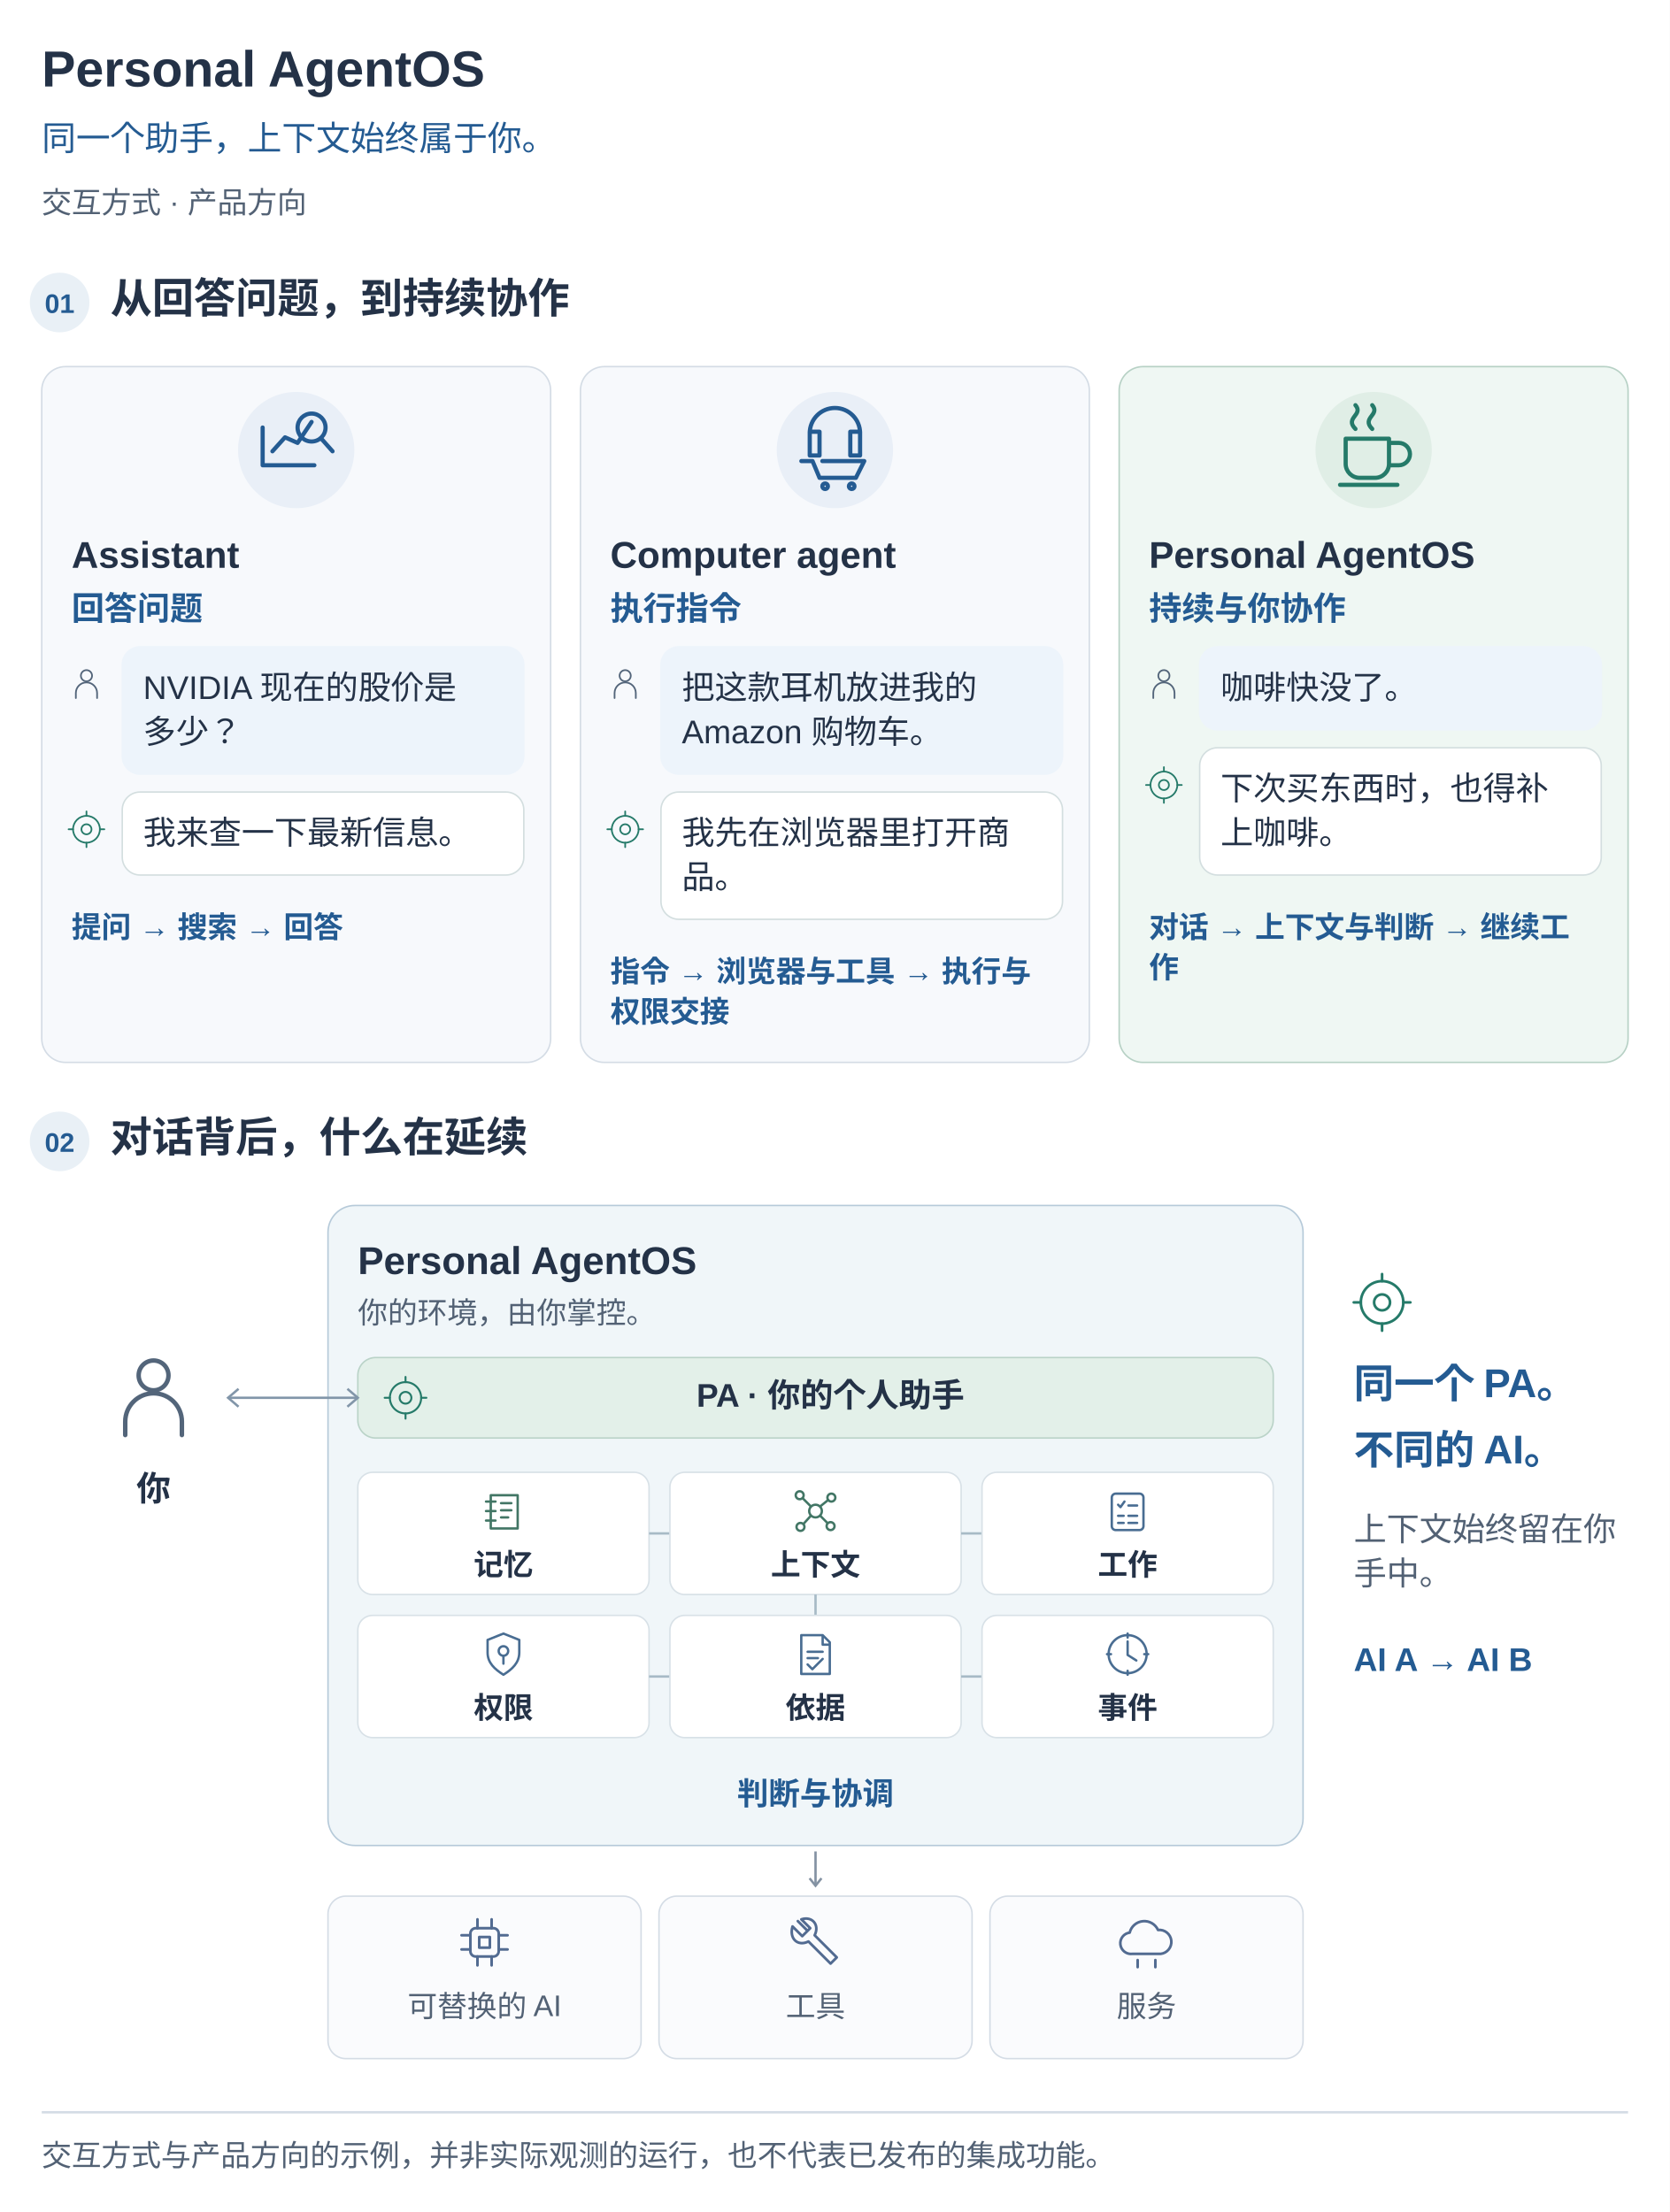
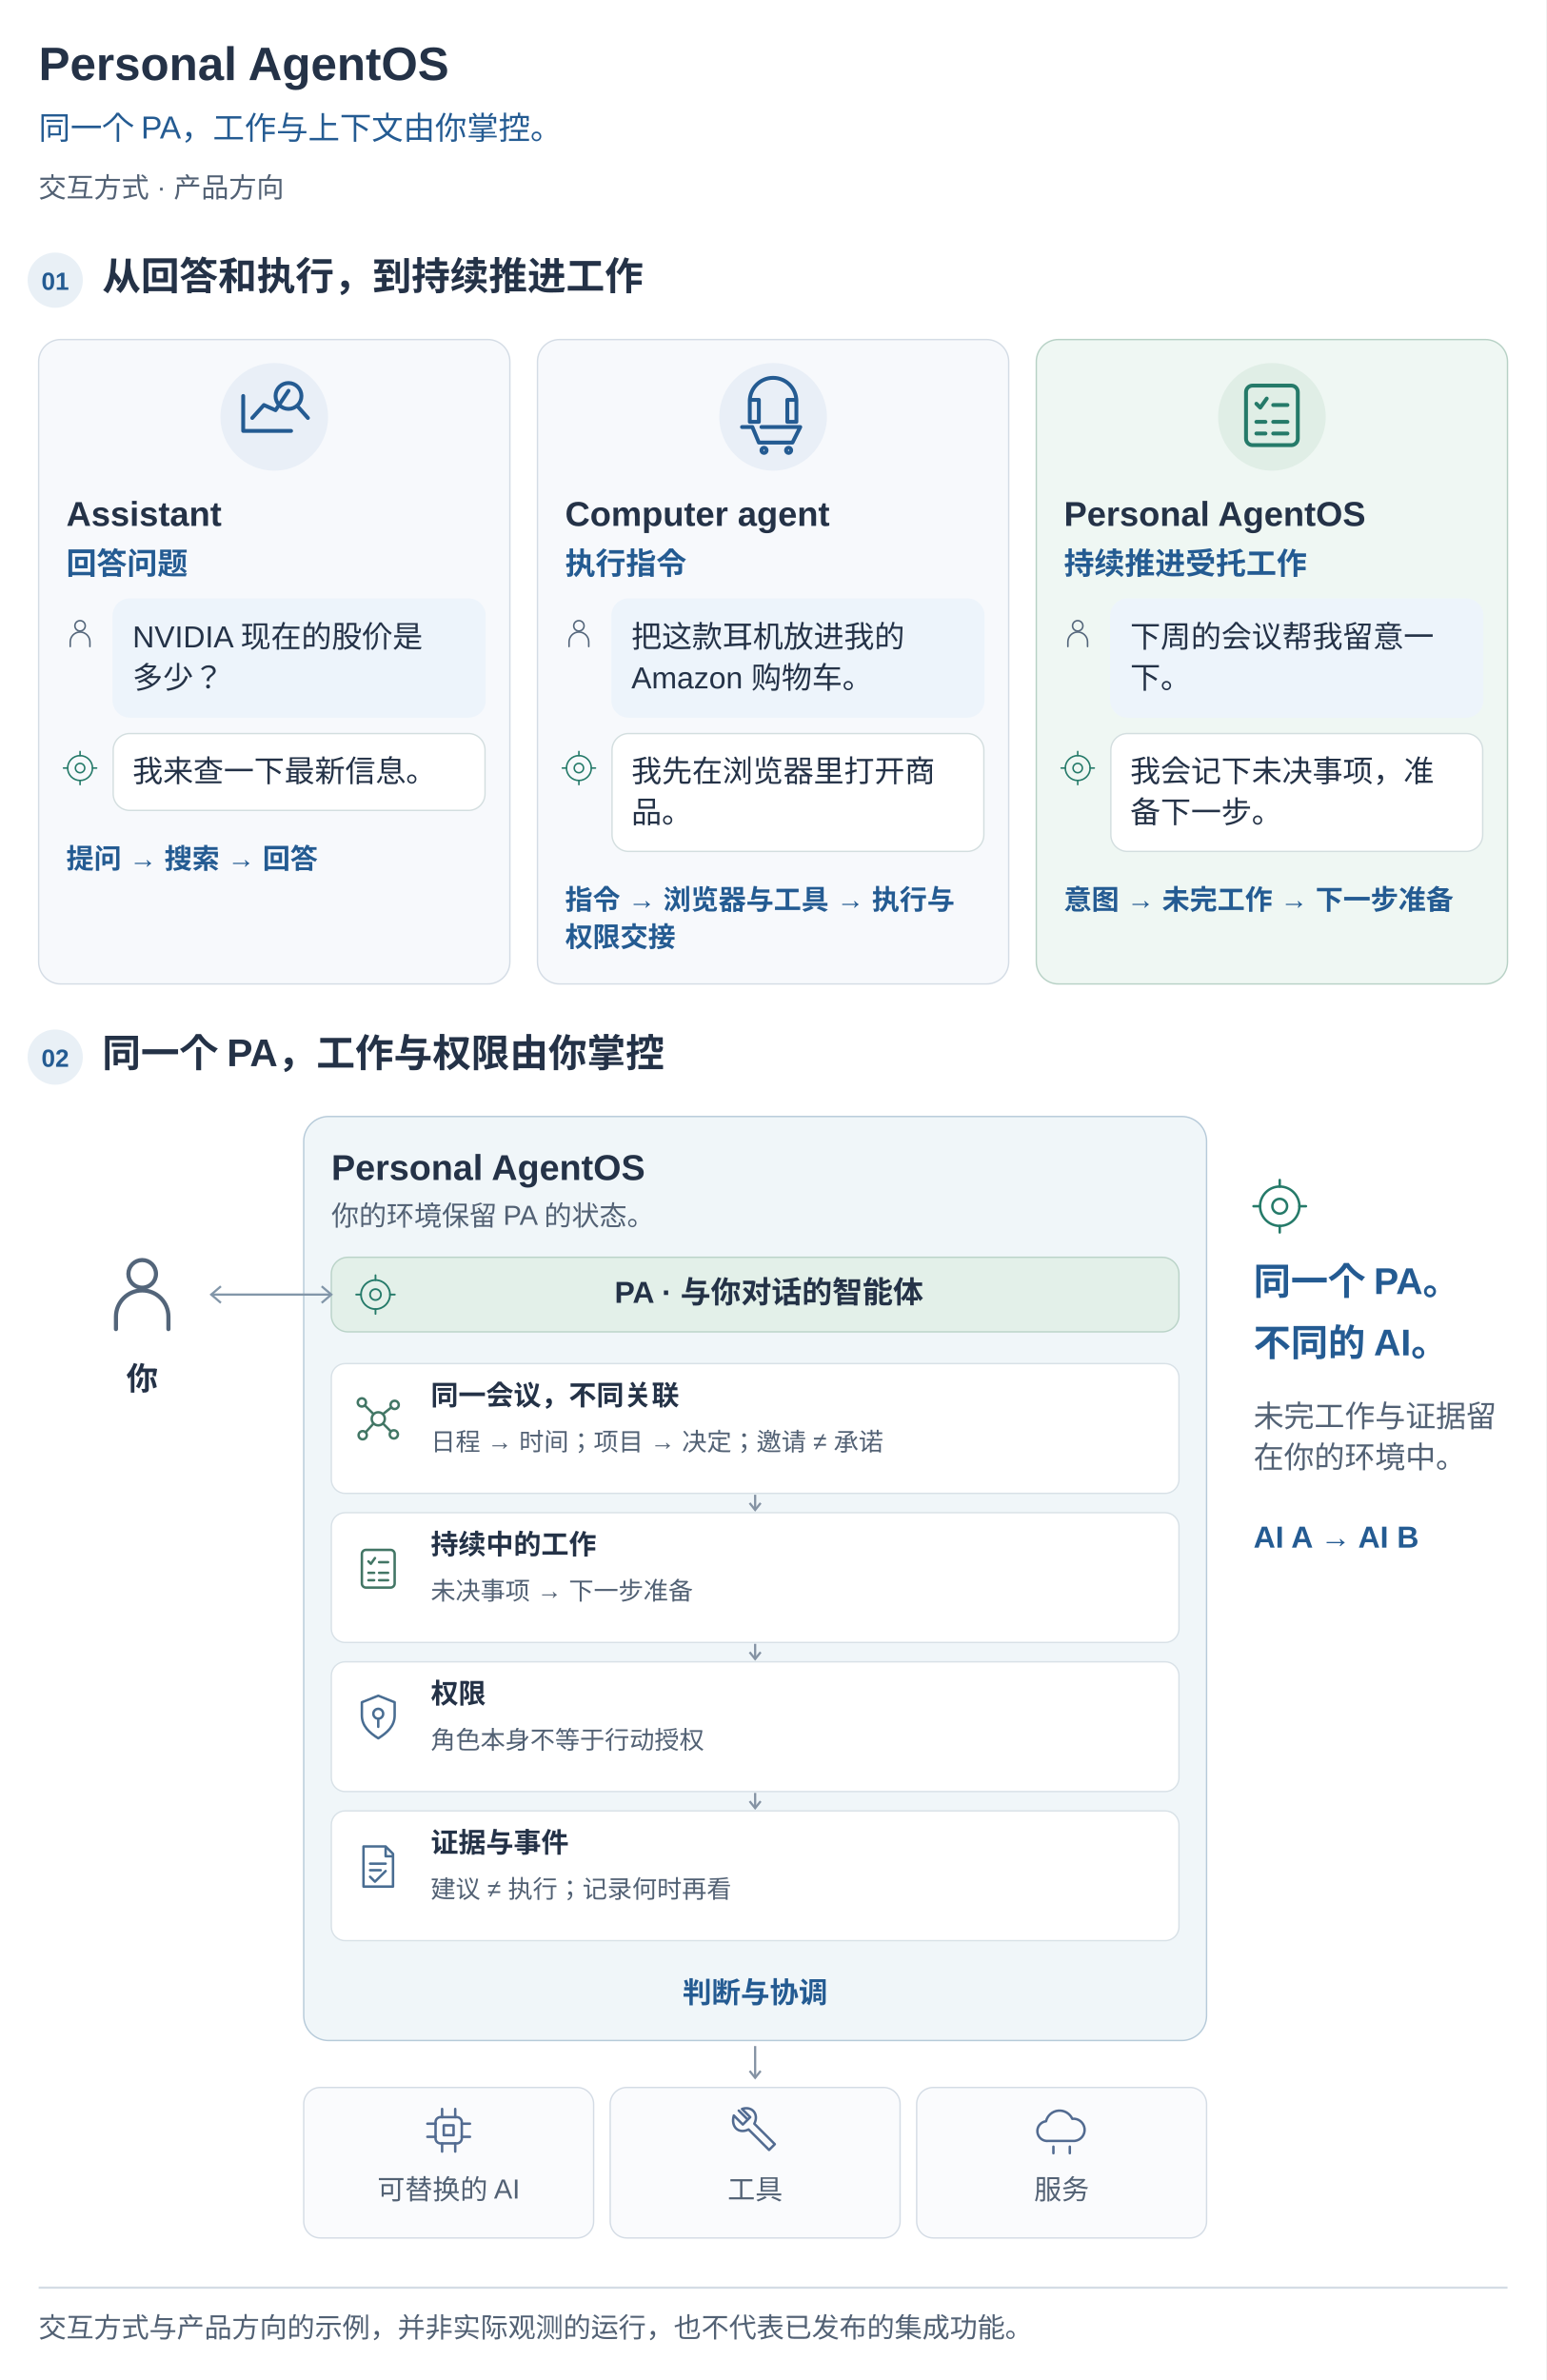
- <svg xmlns="http://www.w3.org/2000/svg" width="1120" height="1484" viewBox="0 0 1120 1484" role="img" aria-labelledby="title desc">
+ <svg xmlns="http://www.w3.org/2000/svg" width="1120" height="1724" viewBox="0 0 1120 1724" role="img" aria-labelledby="title desc">
  <style>text{font-family:Arial,"Noto Sans",sans-serif;fill:#243247} .bold{font-weight:700} .muted{fill:#526174} .blue{fill:#245b92}</style>
-   <rect width="1120" height="1484" fill="#fff" />
+   <rect width="1120" height="1724" fill="#fff" />
  <text x="28" y="58.0" font-size="34" class="bold" text-anchor="start">Personal AgentOS</text>
-   <text x="28" y="100.9" font-size="23" class="blue" text-anchor="start">同一个助手，上下文始终属于你。</text>
+   <text x="28" y="100.9" font-size="23" class="blue" text-anchor="start">同一个 PA，工作与上下文由你掌控。</text>
  <text x="28" y="142.95" font-size="20" class="muted" text-anchor="start">交互方式 · 产品方向</text>
  <circle cx="40" cy="202.95" r="20" fill="#e9f0f6" stroke="none" />
  <text x="40" y="209.95" font-size="18" class="blue bold" text-anchor="middle">01</text>
-   <text x="74" y="209.95" font-size="28" class="bold" text-anchor="start">从回答问题，到持续协作</text>
+   <text x="74" y="209.95" font-size="28" class="bold" text-anchor="start">从回答和执行，到持续推进工作</text>
  <rect x="28.0" y="245.95" width="341.333" height="466.8" rx="16" fill="#f7f9fc" stroke="#d4dce5" />
  <circle cx="198.667" cy="301.95" r="39" fill="#e9eff7" stroke="none" />
  <g transform="translate(168.6667 269.95) scale(0.9375)" fill="none" stroke="#245b92" stroke-width="3" stroke-linecap="round" stroke-linejoin="round">
    <path d="M8 45V18m0 27h37M15 35l9-10 9 4 10-15" />
    <circle cx="43" cy="18" r="10" />
    <path d="m50 26 8 9" />
  </g>
  <text x="48.0" y="380.95" font-size="25" class="bold" text-anchor="start">Assistant</text>
  <text x="48.0" y="415.95" font-size="22" class="blue bold" text-anchor="start">回答问题</text>
  <g transform="translate(46.0 446.95) scale(0.375)" fill="none" stroke="#53657a" stroke-width="3" stroke-linecap="round" stroke-linejoin="round">
    <circle cx="32" cy="17" r="10" />
    <path d="M13 57v-9a19 19 0 0 1 38 0v9" />
  </g>
  <rect x="82.0" y="433.95" width="269.333" height="85.4" rx="12" fill="#edf4fb" stroke="#edf4fb" />
  <text x="96.0" y="468.95" font-size="22" class="" text-anchor="start">NVIDIA 现在的股价是</text>
  <text x="96.0" y="498.65" font-size="22" class="" text-anchor="start">多少？</text>
  <g transform="translate(46.0 544.35) scale(0.375)" fill="none" stroke="#257a69" stroke-width="3" stroke-linecap="round" stroke-linejoin="round">
    <circle cx="32" cy="32" r="24" />
    <circle cx="32" cy="32" r="9" />
    <path d="M32 0v8m0 48v8M0 32h8m48 0h8" />
  </g>
  <rect x="82.0" y="531.35" width="269.333" height="55.7" rx="12" fill="#ffffff" stroke="#d3dedf" />
  <text x="96.0" y="566.35" font-size="22" class="" text-anchor="start">我来查一下最新信息。</text>
  <text x="48.0" y="629.05" font-size="20" class="blue bold" text-anchor="start">提问 → 搜索 → 回答</text>
  <rect x="389.333" y="245.95" width="341.333" height="466.8" rx="16" fill="#f7f9fc" stroke="#d4dce5" />
  <circle cx="560.0" cy="301.95" r="39" fill="#e9eff7" stroke="none" />
  <g transform="translate(530.0 269.95) scale(0.9375)" fill="none" stroke="#245b92" stroke-width="3" stroke-linecap="round" stroke-linejoin="round">
    <path d="M14 29v-7a18 18 0 0 1 36 0v7M14 21h7v17h-7zm29 0h7v17h-7zM8 42h8l5 12h26l6-12H23" />
    <circle cx="25" cy="60" r="2" />
    <circle cx="44" cy="60" r="2" />
  </g>
  <text x="409.333" y="380.95" font-size="25" class="bold" text-anchor="start">Computer agent</text>
  <text x="409.333" y="415.95" font-size="22" class="blue bold" text-anchor="start">执行指令</text>
  <g transform="translate(407.3333 446.95) scale(0.375)" fill="none" stroke="#53657a" stroke-width="3" stroke-linecap="round" stroke-linejoin="round">
    <circle cx="32" cy="17" r="10" />
    <path d="M13 57v-9a19 19 0 0 1 38 0v9" />
  </g>
  <rect x="443.333" y="433.95" width="269.333" height="85.4" rx="12" fill="#edf4fb" stroke="#edf4fb" />
  <text x="457.333" y="468.95" font-size="22" class="" text-anchor="start">把这款耳机放进我的</text>
  <text x="457.333" y="498.65" font-size="22" class="" text-anchor="start">Amazon 购物车。</text>
  <g transform="translate(407.3333 544.35) scale(0.375)" fill="none" stroke="#257a69" stroke-width="3" stroke-linecap="round" stroke-linejoin="round">
    <circle cx="32" cy="32" r="24" />
    <circle cx="32" cy="32" r="9" />
    <path d="M32 0v8m0 48v8M0 32h8m48 0h8" />
  </g>
  <rect x="443.333" y="531.35" width="269.333" height="85.4" rx="12" fill="#ffffff" stroke="#d3dedf" />
  <text x="457.333" y="566.35" font-size="22" class="" text-anchor="start">我先在浏览器里打开商</text>
  <text x="457.333" y="596.05" font-size="22" class="" text-anchor="start">品。</text>
  <text x="409.333" y="658.75" font-size="20" class="blue bold" text-anchor="start">指令 → 浏览器与工具 → 执行与</text>
  <text x="409.333" y="685.75" font-size="20" class="blue bold" text-anchor="start">权限交接</text>
  <rect x="750.667" y="245.95" width="341.333" height="466.8" rx="16" fill="#eff7f3" stroke="#b7d1c5" />
  <circle cx="921.333" cy="301.95" r="39" fill="#e0eee6" stroke="none" />
  <g transform="translate(891.3333 269.95) scale(0.9375)" fill="none" stroke="#257a69" stroke-width="3" stroke-linecap="round" stroke-linejoin="round">
-     <path d="M12 26h31v18a10 10 0 0 1-10 10H22a10 10 0 0 1-10-10zM43 29h7a8 8 0 0 1 0 16h-7M8 59h41M19 19c-8-8 6-10 0-17M31 19c-8-8 6-10 0-17" />
+     <rect x="12" y="10" width="40" height="46" rx="5" />
+     <path d="m20 24 3 3 5-7m5 5h11M20 38h7m6 0h11M20 47h7m6 0h11" />
  </g>
  <text x="770.667" y="380.95" font-size="25" class="bold" text-anchor="start">Personal AgentOS</text>
-   <text x="770.667" y="415.95" font-size="22" class="blue bold" text-anchor="start">持续与你协作</text>
+   <text x="770.667" y="415.95" font-size="22" class="blue bold" text-anchor="start">持续推进受托工作</text>
  <g transform="translate(768.6667 446.95) scale(0.375)" fill="none" stroke="#53657a" stroke-width="3" stroke-linecap="round" stroke-linejoin="round">
    <circle cx="32" cy="17" r="10" />
    <path d="M13 57v-9a19 19 0 0 1 38 0v9" />
  </g>
-   <rect x="804.667" y="433.95" width="269.333" height="55.7" rx="12" fill="#edf4fb" stroke="#edf4fb" />
-   <text x="818.667" y="468.95" font-size="22" class="" text-anchor="start">咖啡快没了。</text>
-   <g transform="translate(768.6667 514.65) scale(0.375)" fill="none" stroke="#257a69" stroke-width="3" stroke-linecap="round" stroke-linejoin="round">
+   <rect x="804.667" y="433.95" width="269.333" height="85.4" rx="12" fill="#edf4fb" stroke="#edf4fb" />
+   <text x="818.667" y="468.95" font-size="22" class="" text-anchor="start">下周的会议帮我留意一</text>
+   <text x="818.667" y="498.65" font-size="22" class="" text-anchor="start">下。</text>
+   <g transform="translate(768.6667 544.35) scale(0.375)" fill="none" stroke="#257a69" stroke-width="3" stroke-linecap="round" stroke-linejoin="round">
    <circle cx="32" cy="32" r="24" />
    <circle cx="32" cy="32" r="9" />
    <path d="M32 0v8m0 48v8M0 32h8m48 0h8" />
  </g>
-   <rect x="804.667" y="501.65" width="269.333" height="85.4" rx="12" fill="#ffffff" stroke="#d3dedf" />
-   <text x="818.667" y="536.65" font-size="22" class="" text-anchor="start">下次买东西时，也得补</text>
-   <text x="818.667" y="566.35" font-size="22" class="" text-anchor="start">上咖啡。</text>
-   <text x="770.667" y="629.05" font-size="20" class="blue bold" text-anchor="start">对话 → 上下文与判断 → 继续工</text>
-   <text x="770.667" y="656.05" font-size="20" class="blue bold" text-anchor="start">作</text>
+   <rect x="804.667" y="531.35" width="269.333" height="85.4" rx="12" fill="#ffffff" stroke="#d3dedf" />
+   <text x="818.667" y="566.35" font-size="22" class="" text-anchor="start">我会记下未决事项，准</text>
+   <text x="818.667" y="596.05" font-size="22" class="" text-anchor="start">备下一步。</text>
+   <text x="770.667" y="658.75" font-size="20" class="blue bold" text-anchor="start">意图 → 未完工作 → 下一步准备</text>
  <circle cx="40" cy="765.75" r="20" fill="#e9f0f6" stroke="none" />
  <text x="40" y="772.75" font-size="18" class="blue bold" text-anchor="middle">02</text>
-   <text x="74" y="772.75" font-size="28" class="bold" text-anchor="start">对话背后，什么在延续</text>
+   <text x="74" y="772.75" font-size="28" class="bold" text-anchor="start">同一个 PA，工作与权限由你掌控</text>
  <g transform="translate(71 905.75) scale(1.0)" fill="none" stroke="#53657a" stroke-width="3" stroke-linecap="round" stroke-linejoin="round">
    <circle cx="32" cy="17" r="10" />
    <path d="M13 57v-9a19 19 0 0 1 38 0v9" />
  </g>
  <text x="103" y="1006.75" font-size="23" class="bold" text-anchor="middle">你</text>
-   <rect x="220" y="808.75" width="654" height="429.35" rx="18" fill="#f0f6f9" stroke="#b6cad9" />
+   <rect x="220" y="808.75" width="654" height="669.35" rx="18" fill="#f0f6f9" stroke="#b6cad9" />
  <text x="240" y="854.75" font-size="26" class="bold" text-anchor="start">Personal AgentOS</text>
-   <text x="240" y="887.75" font-size="20" class="muted" text-anchor="start">你的环境，由你掌控。</text>
+   <text x="240" y="887.75" font-size="20" class="muted" text-anchor="start">你的环境保留 PA 的状态。</text>
  <rect x="240" y="910.75" width="614" height="54" rx="12" fill="#e3f0e9" stroke="#bad3c8" />
  <g transform="translate(258 923.75) scale(0.4375)" fill="none" stroke="#257a69" stroke-width="3" stroke-linecap="round" stroke-linejoin="round">
    <circle cx="32" cy="32" r="24" />
    <circle cx="32" cy="32" r="9" />
    <path d="M32 0v8m0 48v8M0 32h8m48 0h8" />
  </g>
-   <text x="557.0" y="943.75" font-size="22" class="bold" text-anchor="middle">PA · 你的个人助手</text>
+   <text x="557.0" y="943.75" font-size="22" class="bold" text-anchor="middle">PA · 与你对话的智能体</text>
  <path d="M153 937.75H240" fill="none" stroke="#8296a9" stroke-width="1.6" />
  <path d="M160 931.75L153 937.75L160 943.75M233 931.75L240 937.75L233 943.75" fill="none" stroke="#8296a9" stroke-width="1.6" />
-   <rect x="240.0" y="987.75" width="195.333" height="82" rx="10" fill="#fff" stroke="#d8e1e7" />
-   <g transform="translate(320.6667 996.75) scale(0.53125)" fill="none" stroke="#427665" stroke-width="3" stroke-linecap="round" stroke-linejoin="round">
-     <path d="M16 12h34v42H16zM10 20h12m-12 12h12m-12 12h12M29 22h13m-13 9h13m-13 9h9" />
-   </g>
-   <text x="337.667" y="1056.75" font-size="20" class="bold" text-anchor="middle">记忆</text>
-   <path d="M435.333 1028.75H449.333" fill="none" stroke="#a7bac6" stroke-width="1.6" />
-   <rect x="449.333" y="987.75" width="195.333" height="82" rx="10" fill="#fff" stroke="#d8e1e7" />
-   <g transform="translate(530.0 996.75) scale(0.53125)" fill="none" stroke="#427665" stroke-width="3" stroke-linecap="round" stroke-linejoin="round">
+   <rect x="240" y="987.75" width="614" height="94" rx="10" fill="#fff" stroke="#d8e1e7" />
+   <g transform="translate(255 1008.75) scale(0.59375)" fill="none" stroke="#427665" stroke-width="3" stroke-linecap="round" stroke-linejoin="round">
    <circle cx="32" cy="32" r="8" />
    <circle cx="12" cy="12" r="5" />
    <circle cx="52" cy="15" r="5" />
    <circle cx="13" cy="52" r="5" />
    <circle cx="51" cy="51" r="5" />
    <path d="m16 16 10 10m12 0 10-8M17 48l9-10m12 0 9 9" />
  </g>
-   <text x="547.0" y="1056.75" font-size="20" class="bold" text-anchor="middle">上下文</text>
-   <path d="M644.667 1028.75H658.667" fill="none" stroke="#a7bac6" stroke-width="1.6" />
-   <path d="M547.0 1069.75V1083.75" fill="none" stroke="#a7bac6" stroke-width="1.6" />
-   <rect x="658.667" y="987.75" width="195.333" height="82" rx="10" fill="#fff" stroke="#d8e1e7" />
-   <g transform="translate(739.3333 996.75) scale(0.53125)" fill="none" stroke="#496d92" stroke-width="3" stroke-linecap="round" stroke-linejoin="round">
+   <text x="312" y="1017.75" font-size="20" class="bold" text-anchor="start">同一会议，不同关联</text>
+   <text x="312" y="1050.75" font-size="18" class="muted" text-anchor="start">日程 → 时间；项目 → 决定；邀请 ≠ 承诺</text>
+   <path d="M547.0 1082.75 L547.0 1093.75" fill="none" stroke="#8492a3" stroke-width="1.6" />
+   <path d="M543.0 1088.75 L547.0 1093.75 L551.0 1088.75" fill="none" stroke="#8492a3" stroke-width="1.6" />
+   <rect x="240" y="1095.75" width="614" height="94" rx="10" fill="#fff" stroke="#d8e1e7" />
+   <g transform="translate(255 1116.75) scale(0.59375)" fill="none" stroke="#427665" stroke-width="3" stroke-linecap="round" stroke-linejoin="round">
    <rect x="12" y="10" width="40" height="46" rx="5" />
    <path d="m20 24 3 3 5-7m5 5h11M20 38h7m6 0h11M20 47h7m6 0h11" />
  </g>
-   <text x="756.333" y="1056.75" font-size="20" class="bold" text-anchor="middle">工作</text>
-   <rect x="240.0" y="1083.75" width="195.333" height="82" rx="10" fill="#fff" stroke="#d8e1e7" />
-   <g transform="translate(320.6667 1092.75) scale(0.53125)" fill="none" stroke="#496d92" stroke-width="3" stroke-linecap="round" stroke-linejoin="round">
+   <text x="312" y="1125.75" font-size="20" class="bold" text-anchor="start">持续中的工作</text>
+   <text x="312" y="1158.75" font-size="18" class="muted" text-anchor="start">未决事项 → 下一步准备</text>
+   <path d="M547.0 1190.75 L547.0 1201.75" fill="none" stroke="#8492a3" stroke-width="1.6" />
+   <path d="M543.0 1196.75 L547.0 1201.75 L551.0 1196.75" fill="none" stroke="#8492a3" stroke-width="1.6" />
+   <rect x="240" y="1203.75" width="614" height="94" rx="10" fill="#fff" stroke="#d8e1e7" />
+   <g transform="translate(255 1224.75) scale(0.59375)" fill="none" stroke="#496d92" stroke-width="3" stroke-linecap="round" stroke-linejoin="round">
    <path d="M32 6 52 14v16c0 13-9 21-20 28-11-7-20-15-20-28V14z" />
    <circle cx="32" cy="28" r="6" />
    <path d="M32 34v10" />
  </g>
-   <text x="337.667" y="1152.75" font-size="20" class="bold" text-anchor="middle">权限</text>
-   <path d="M435.333 1124.75H449.333" fill="none" stroke="#a7bac6" stroke-width="1.6" />
-   <rect x="449.333" y="1083.75" width="195.333" height="82" rx="10" fill="#fff" stroke="#d8e1e7" />
-   <g transform="translate(530.0 1092.75) scale(0.53125)" fill="none" stroke="#496d92" stroke-width="3" stroke-linecap="round" stroke-linejoin="round">
+   <text x="312" y="1233.75" font-size="20" class="bold" text-anchor="start">权限</text>
+   <text x="312" y="1266.75" font-size="18" class="muted" text-anchor="start">角色本身不等于行动授权</text>
+   <path d="M547.0 1298.75 L547.0 1309.75" fill="none" stroke="#8492a3" stroke-width="1.6" />
+   <path d="M543.0 1304.75 L547.0 1309.75 L551.0 1304.75" fill="none" stroke="#8492a3" stroke-width="1.6" />
+   <rect x="240" y="1311.75" width="614" height="94" rx="10" fill="#fff" stroke="#d8e1e7" />
+   <g transform="translate(255 1332.75) scale(0.59375)" fill="none" stroke="#496d92" stroke-width="3" stroke-linecap="round" stroke-linejoin="round">
    <path d="M14 8h27l9 9v40H14zM41 8v12h9M22 29h19m-19 8h13m-13 8 6 6 13-13" />
  </g>
-   <text x="547.0" y="1152.75" font-size="20" class="bold" text-anchor="middle">依据</text>
-   <path d="M644.667 1124.75H658.667" fill="none" stroke="#a7bac6" stroke-width="1.6" />
-   <rect x="658.667" y="1083.75" width="195.333" height="82" rx="10" fill="#fff" stroke="#d8e1e7" />
-   <g transform="translate(739.3333 1092.75) scale(0.53125)" fill="none" stroke="#496d92" stroke-width="3" stroke-linecap="round" stroke-linejoin="round">
-     <circle cx="32" cy="32" r="24" />
-     <path d="M32 16v17l11 7M6 32h5m42 0h5M32 6v5m0 42v5" />
-   </g>
-   <text x="756.333" y="1152.75" font-size="20" class="bold" text-anchor="middle">事件</text>
-   <text x="547.0" y="1210.75" font-size="21" class="blue bold" text-anchor="middle">判断与协调</text>
-   <path d="M547.0 1242.1 L547.0 1265.1" fill="none" stroke="#8492a3" stroke-width="1.6" />
-   <path d="M543.0 1260.1 L547.0 1265.1 L551.0 1260.1" fill="none" stroke="#8492a3" stroke-width="1.6" />
-   <rect x="220.0" y="1272.1" width="210.0" height="109" rx="12" fill="#fafbfd" stroke="#d4dce5" />
-   <g transform="translate(306.0 1284.1) scale(0.59375)" fill="none" stroke="#526b91" stroke-width="3" stroke-linecap="round" stroke-linejoin="round">
+   <text x="312" y="1341.75" font-size="20" class="bold" text-anchor="start">证据与事件</text>
+   <text x="312" y="1374.75" font-size="18" class="muted" text-anchor="start">建议 ≠ 执行；记录何时再看</text>
+   <text x="547.0" y="1450.75" font-size="21" class="blue bold" text-anchor="middle">判断与协调</text>
+   <path d="M547.0 1482.1 L547.0 1505.1" fill="none" stroke="#8492a3" stroke-width="1.6" />
+   <path d="M543.0 1500.1 L547.0 1505.1 L551.0 1500.1" fill="none" stroke="#8492a3" stroke-width="1.6" />
+   <rect x="220.0" y="1512.1" width="210.0" height="109" rx="12" fill="#fafbfd" stroke="#d4dce5" />
+   <g transform="translate(306.0 1524.1) scale(0.59375)" fill="none" stroke="#526b91" stroke-width="3" stroke-linecap="round" stroke-linejoin="round">
    <rect x="16" y="16" width="32" height="32" rx="6" />
    <path d="M24 6v10m16-10v10M24 48v10m16-10v10M6 24h10M6 40h10m32-16h10M48 40h10M26 26h12v12H26z" />
  </g>
-   <text x="325.0" y="1353.1" font-size="20" class="muted" text-anchor="middle">可替换的 AI</text>
-   <rect x="442.0" y="1272.1" width="210.0" height="109" rx="12" fill="#fafbfd" stroke="#d4dce5" />
-   <g transform="translate(528.0 1284.1) scale(0.59375)" fill="none" stroke="#526b91" stroke-width="3" stroke-linecap="round" stroke-linejoin="round">
+   <text x="325.0" y="1593.1" font-size="20" class="muted" text-anchor="middle">可替换的 AI</text>
+   <rect x="442.0" y="1512.1" width="210.0" height="109" rx="12" fill="#fafbfd" stroke="#d4dce5" />
+   <g transform="translate(528.0 1524.1) scale(0.59375)" fill="none" stroke="#526b91" stroke-width="3" stroke-linecap="round" stroke-linejoin="round">
    <path d="m12 8 11 11-6 6L6 14c-4 14 6 23 18 17l25 25 7-7-25-25C37 12 28 2 16 6l10 10-7 7" />
  </g>
-   <text x="547.0" y="1353.1" font-size="20" class="muted" text-anchor="middle">工具</text>
-   <rect x="664.0" y="1272.1" width="210.0" height="109" rx="12" fill="#fafbfd" stroke="#d4dce5" />
-   <g transform="translate(750.0 1284.1) scale(0.59375)" fill="none" stroke="#526b91" stroke-width="3" stroke-linecap="round" stroke-linejoin="round">
+   <text x="547.0" y="1593.1" font-size="20" class="muted" text-anchor="middle">工具</text>
+   <rect x="664.0" y="1512.1" width="210.0" height="109" rx="12" fill="#fafbfd" stroke="#d4dce5" />
+   <g transform="translate(750.0 1524.1) scale(0.59375)" fill="none" stroke="#526b91" stroke-width="3" stroke-linecap="round" stroke-linejoin="round">
    <path d="M16 45a12 12 0 0 1-3-24 17 17 0 0 1 32-3 13 13 0 0 1 3 27H16zM22 52v8m20-8v8" />
  </g>
-   <text x="769.0" y="1353.1" font-size="20" class="muted" text-anchor="middle">服务</text>
+   <text x="769.0" y="1593.1" font-size="20" class="muted" text-anchor="middle">服务</text>
  <g transform="translate(908 854.75) scale(0.59375)" fill="none" stroke="#257a69" stroke-width="3" stroke-linecap="round" stroke-linejoin="round">
    <circle cx="32" cy="32" r="24" />
    <circle cx="32" cy="32" r="9" />
    <path d="M32 0v8m0 48v8M0 32h8m48 0h8" />
  </g>
  <text x="908" y="937.75" font-size="27" class="blue bold" text-anchor="start">同一个 PA。</text>
  <text x="908" y="982.2" font-size="27" class="blue bold" text-anchor="start">不同的 AI。</text>
-   <text x="908" y="1033.65" font-size="22" class="muted" text-anchor="start">上下文始终留在你</text>
-   <text x="908" y="1063.35" font-size="22" class="muted" text-anchor="start">手中。</text>
+   <text x="908" y="1033.65" font-size="22" class="muted" text-anchor="start">未完工作与证据留</text>
+   <text x="908" y="1063.35" font-size="22" class="muted" text-anchor="start">在你的环境中。</text>
  <text x="908" y="1121.05" font-size="22" class="blue bold" text-anchor="start">AI A → AI B</text>
-   <path d="M28 1417.1H1092" fill="none" stroke="#d4dce5" stroke-width="1.6" />
-   <text x="28" y="1453.1" font-size="20" class="muted" text-anchor="start">交互方式与产品方向的示例，并非实际观测的运行，也不代表已发布的集成功能。</text>
+   <path d="M28 1657.1H1092" fill="none" stroke="#d4dce5" stroke-width="1.6" />
+   <text x="28" y="1693.1" font-size="20" class="muted" text-anchor="start">交互方式与产品方向的示例，并非实际观测的运行，也不代表已发布的集成功能。</text>
</svg>
